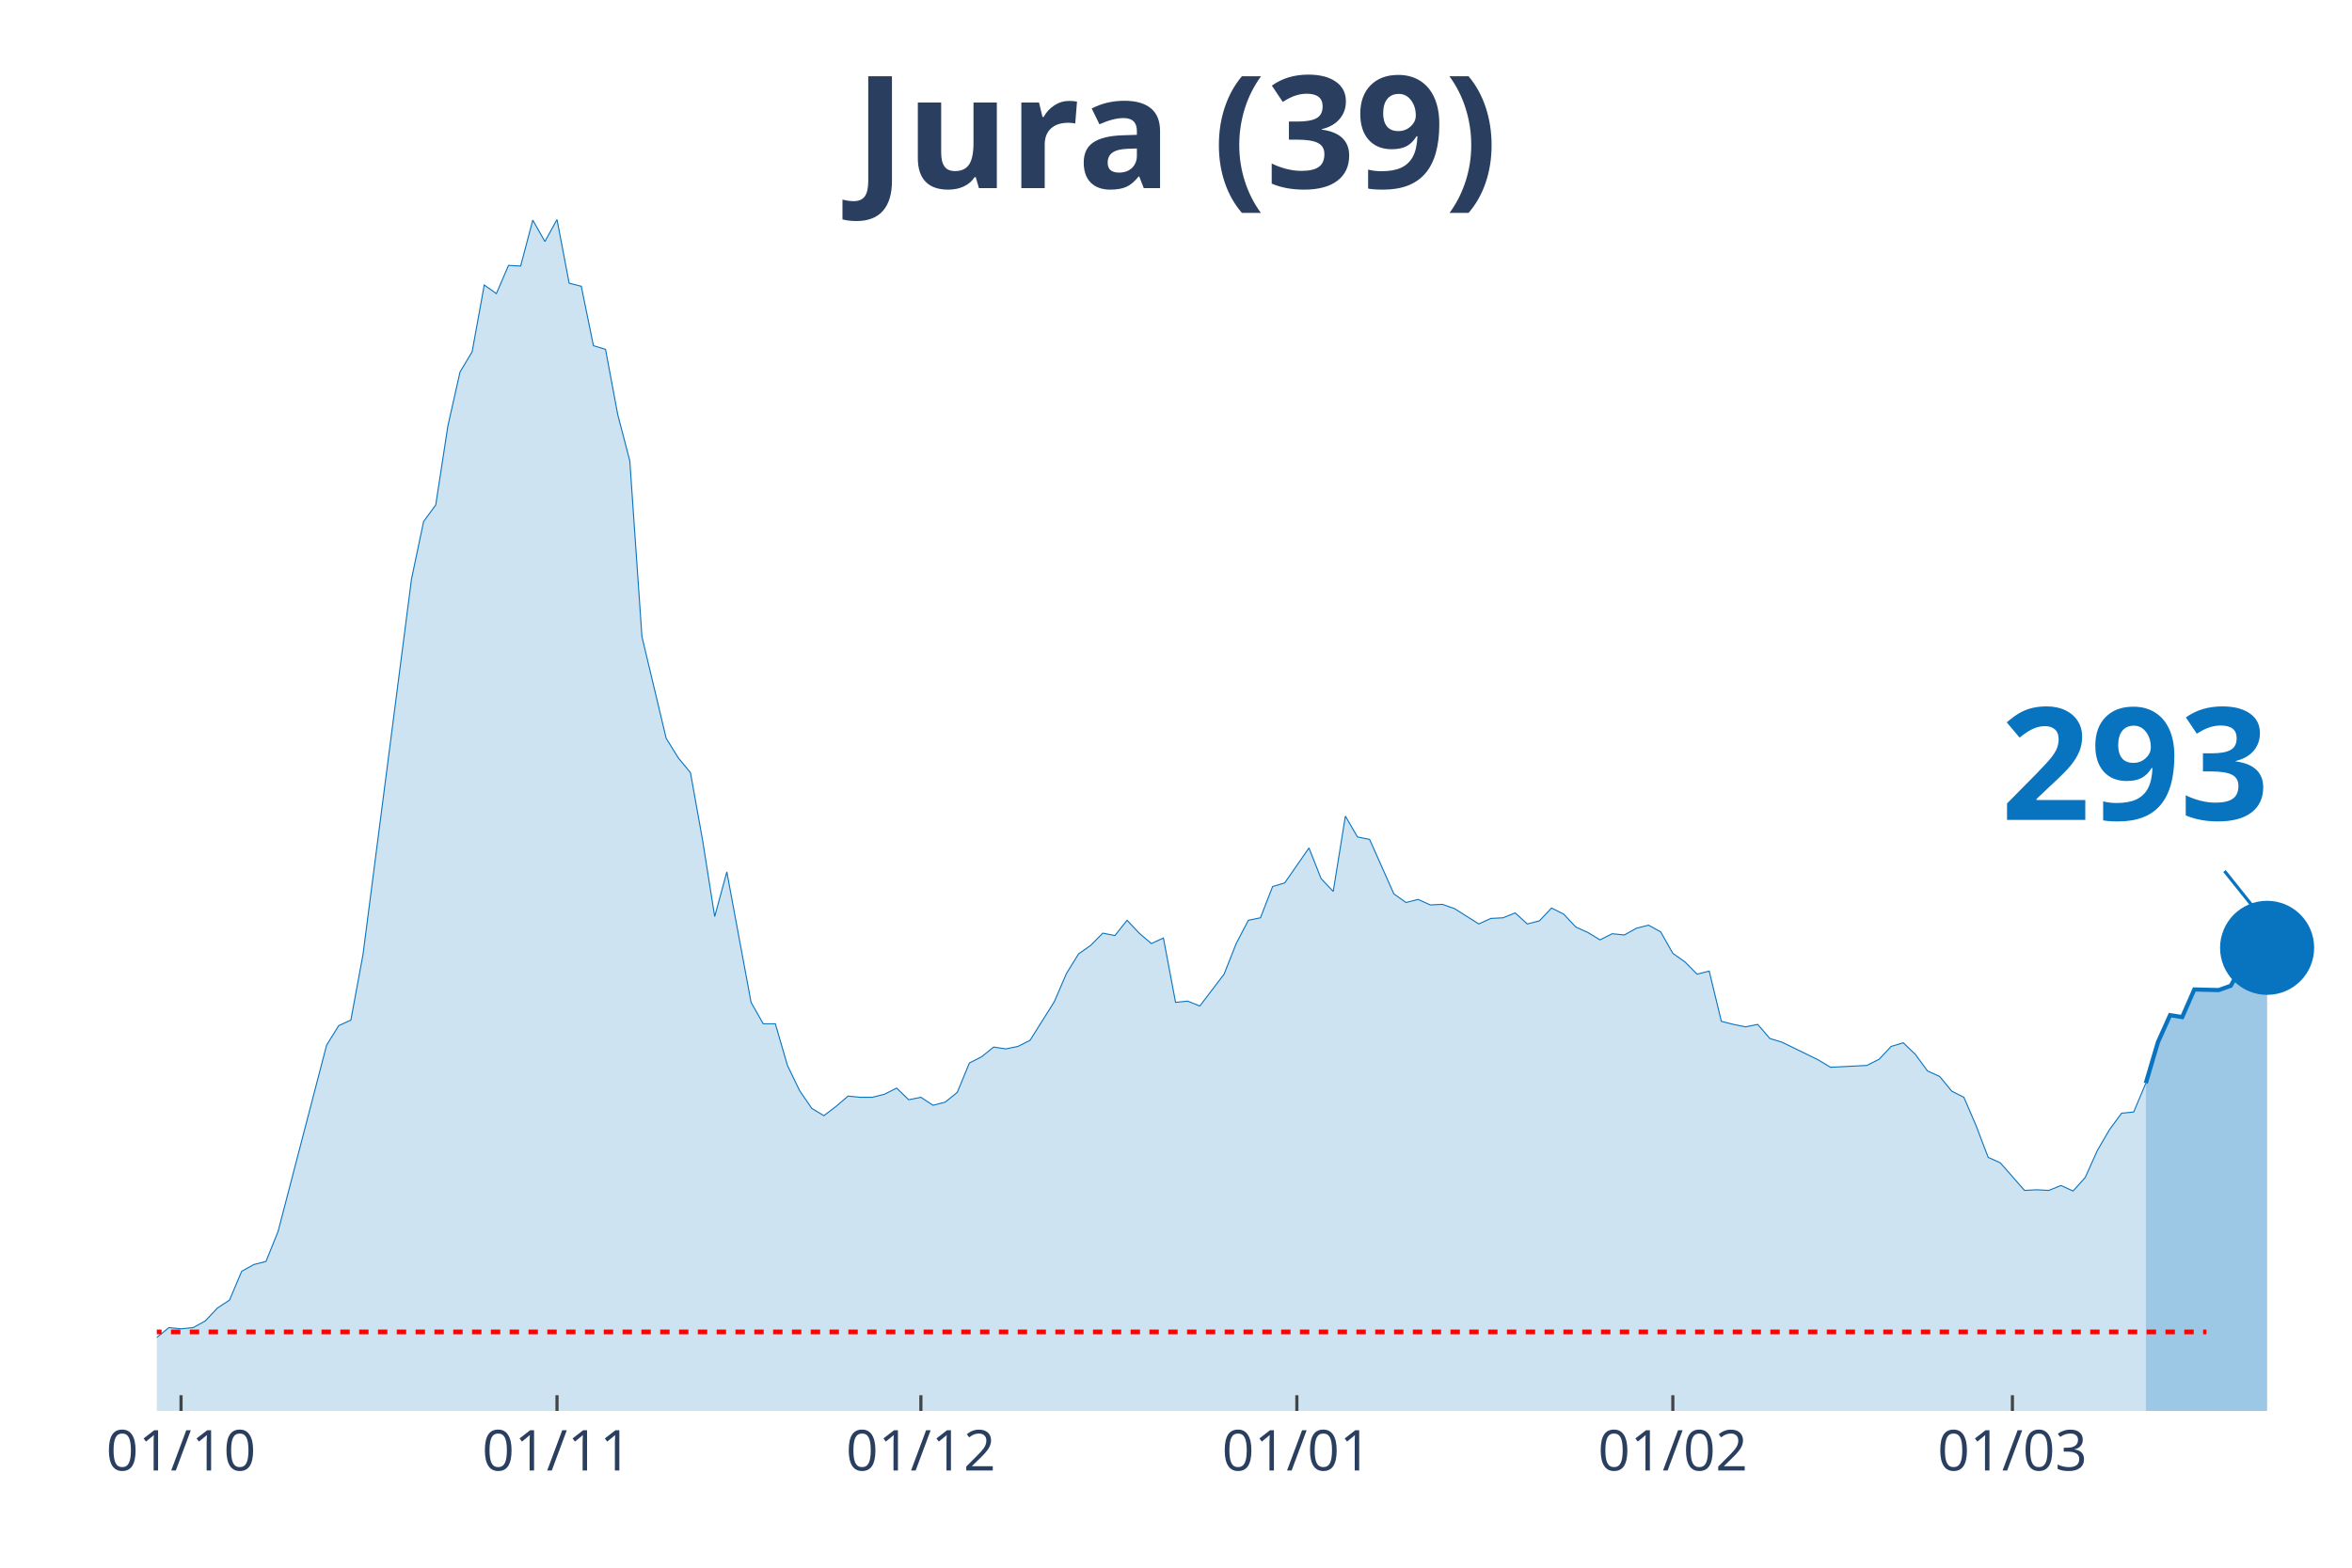
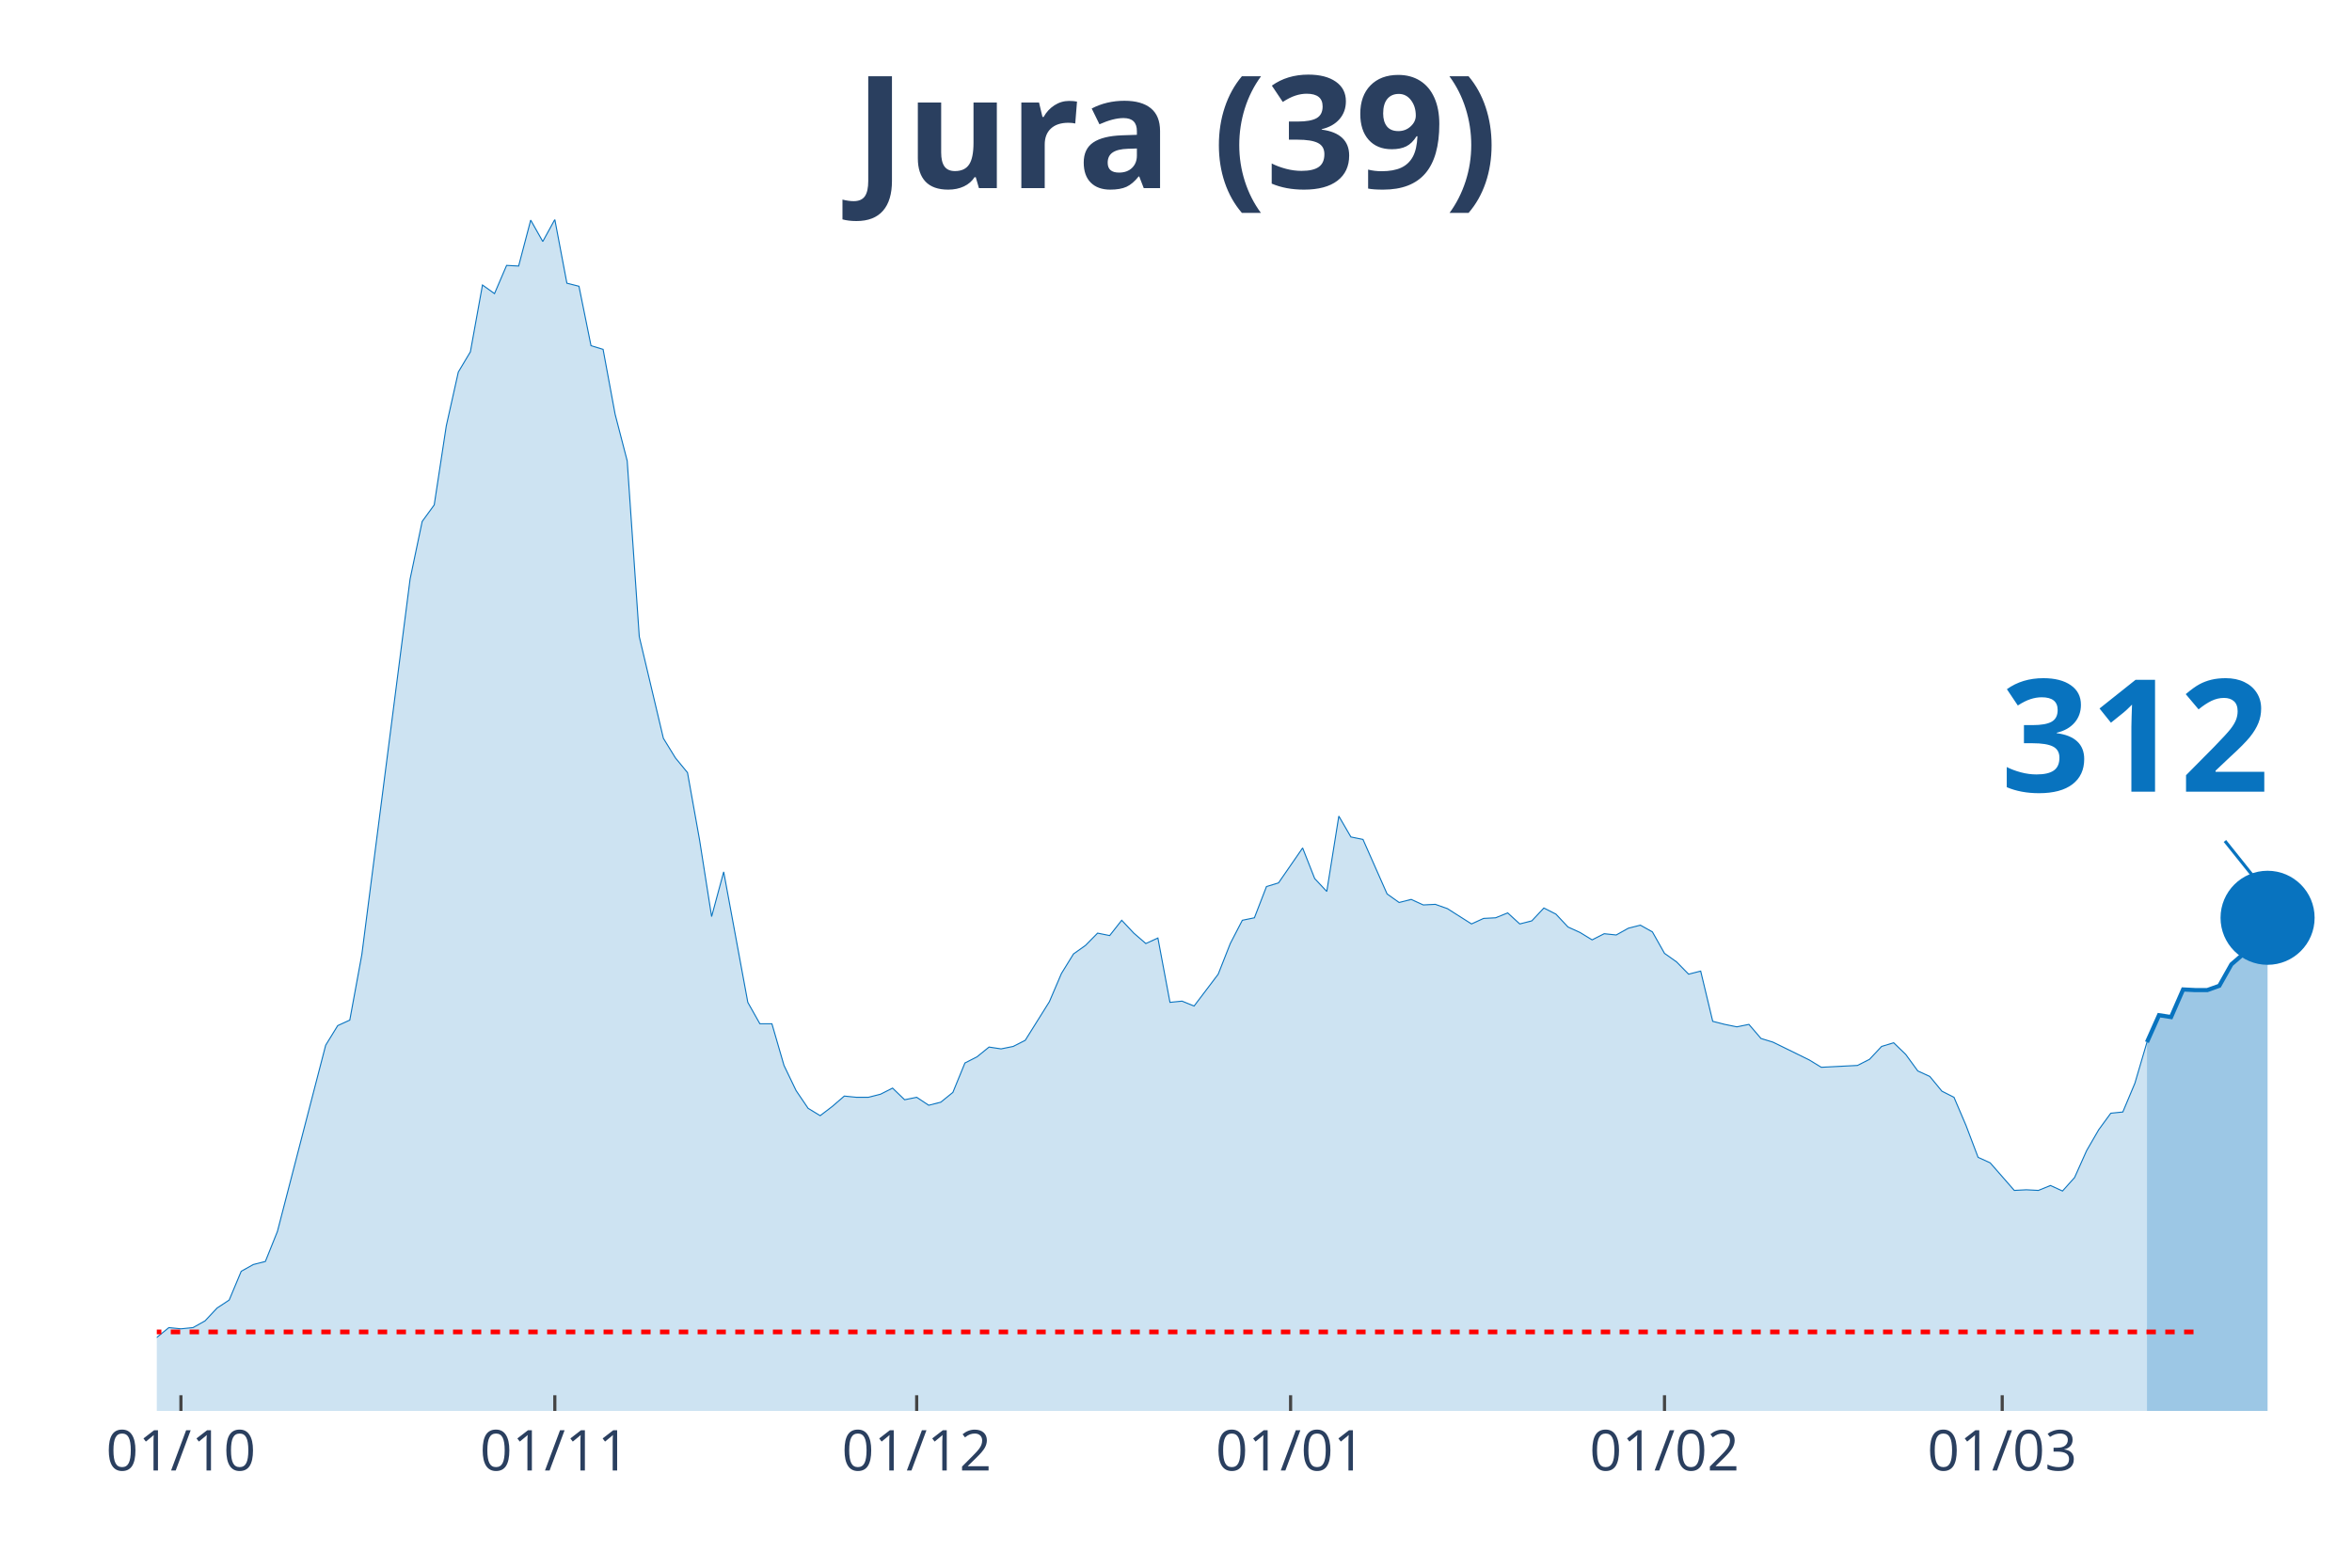
<svg xmlns="http://www.w3.org/2000/svg" class="main-svg" width="1125" height="750" style="" viewBox="0 0 750 500">
  <rect x="0" y="0" width="750" height="500" style="fill: rgb(0, 0, 0); fill-opacity: 0;" />
-   <defs id="defs-aa5eca">
+   <defs id="defs-4c3049">
    <g class="clips">
-       <clipPath id="clipaa5ecaxyplot" class="plotclip">
+       <clipPath id="clip4c3049xyplot" class="plotclip">
        <rect width="700" height="380" />
      </clipPath>
-       <clipPath class="axesclip" id="clipaa5ecax">
+       <clipPath class="axesclip" id="clip4c3049x">
        <rect x="50" y="0" width="700" height="500" />
      </clipPath>
-       <clipPath class="axesclip" id="clipaa5ecay">
+       <clipPath class="axesclip" id="clip4c3049y">
        <rect x="0" y="70" width="750" height="380" />
      </clipPath>
-       <clipPath class="axesclip" id="clipaa5ecaxy">
+       <clipPath class="axesclip" id="clip4c3049xy">
        <rect x="50" y="70" width="700" height="380" />
      </clipPath>
    </g>
    <g class="gradients" />
  </defs>
  <g class="bglayer">
    <rect class="bg" x="50" y="70" width="700" height="380" style="fill: rgb(0, 0, 0); fill-opacity: 0; stroke-width: 0;" />
  </g>
  <g class="layer-below">
    <g class="imagelayer" />
    <g class="shapelayer" />
  </g>
  <g class="cartesianlayer">
    <g class="subplot xy">
      <g class="layer-subplot">
        <g class="shapelayer" />
        <g class="imagelayer" />
      </g>
      <g class="gridlayer">
        <g class="x">
-           <path class="xgrid crisp" transform="translate(57.73,0)" d="M0,70v380" style="stroke: rgb(255, 255, 255); stroke-opacity: 1; stroke-width: 1px;" />
-           <path class="xgrid crisp" transform="translate(177.62,0)" d="M0,70v380" style="stroke: rgb(255, 255, 255); stroke-opacity: 1; stroke-width: 1px;" />
-           <path class="xgrid crisp" transform="translate(293.65,0)" d="M0,70v380" style="stroke: rgb(255, 255, 255); stroke-opacity: 1; stroke-width: 1px;" />
-           <path class="xgrid crisp" transform="translate(413.54,0)" d="M0,70v380" style="stroke: rgb(255, 255, 255); stroke-opacity: 1; stroke-width: 1px;" />
-           <path class="xgrid crisp" transform="translate(533.43,0)" d="M0,70v380" style="stroke: rgb(255, 255, 255); stroke-opacity: 1; stroke-width: 1px;" />
-           <path class="xgrid crisp" transform="translate(641.71,0)" d="M0,70v380" style="stroke: rgb(255, 255, 255); stroke-opacity: 1; stroke-width: 1px;" />
+           <path class="xgrid crisp" transform="translate(57.69,0)" d="M0,70v380" style="stroke: rgb(255, 255, 255); stroke-opacity: 1; stroke-width: 1px;" />
+           <path class="xgrid crisp" transform="translate(176.92,0)" d="M0,70v380" style="stroke: rgb(255, 255, 255); stroke-opacity: 1; stroke-width: 1px;" />
+           <path class="xgrid crisp" transform="translate(292.31,0)" d="M0,70v380" style="stroke: rgb(255, 255, 255); stroke-opacity: 1; stroke-width: 1px;" />
+           <path class="xgrid crisp" transform="translate(411.54,0)" d="M0,70v380" style="stroke: rgb(255, 255, 255); stroke-opacity: 1; stroke-width: 1px;" />
+           <path class="xgrid crisp" transform="translate(530.77,0)" d="M0,70v380" style="stroke: rgb(255, 255, 255); stroke-opacity: 1; stroke-width: 1px;" />
+           <path class="xgrid crisp" transform="translate(638.46,0)" d="M0,70v380" style="stroke: rgb(255, 255, 255); stroke-opacity: 1; stroke-width: 1px;" />
        </g>
        <g class="y" />
      </g>
      <g class="zerolinelayer" />
      <path class="xlines-below" />
      <path class="ylines-below" />
      <g class="overlines-below" />
      <g class="xaxislayer-below" />
      <g class="yaxislayer-below" />
      <g class="overaxes-below" />
-       <g class="plot" transform="translate(50, 70)" clip-path="url('#clipaa5ecaxyplot')">
+       <g class="plot" transform="translate(50, 70)" clip-path="url('#clip4c3049xyplot')">
        <g class="scatterlayer mlayer">
-           <g class="trace scatter trace241200" style="stroke-miterlimit: 2;">
+           <g class="trace scatter trace1aff80" style="stroke-miterlimit: 2;">
            <g class="fills">
              <g>
-                 <path class="js-fill" d="M634.25,380L-525.97,380L-525.97,378.44L-479.56,379.41L-475.69,380L-278.45,376.29L-274.59,375.7L-212.71,377.26L-208.84,377.26L-154.7,373.55L-150.83,373.36L-139.23,372.58L-135.36,371.6L-112.15,369.06L-108.29,368.08L-88.95,367.69L-85.08,367.11L-81.22,367.89L-77.35,365.93L-69.61,363.78L-65.75,364.96L-54.14,361.63L-50.28,363.98L-46.41,364.96L-42.54,363.39L-38.67,360.27L-34.81,359.88L-27.07,356.95L-23.2,355.38L-19.34,355.19L-15.47,355.97L-3.87,358.51L0,356.56L3.87,353.43L7.73,353.82L11.6,353.43L15.47,351.28L19.34,347.18L23.2,344.64L27.07,335.46L30.94,333.31L34.81,332.33L38.67,322.76L54.14,263.36L58.01,257.11L61.88,255.35L65.75,234.45L81.22,114.68L85.08,96.32L88.95,91.04L92.82,65.84L96.69,48.65L100.55,42.2L104.42,20.9L108.29,23.64L112.15,14.65L116.02,14.85L119.89,0.2L123.76,7.03L127.62,0L131.49,20.32L135.36,21.3L139.23,40.25L143.09,41.42L146.96,62.13L150.83,76.98L154.7,133.05L162.43,165.48L166.3,171.73L170.17,176.42L174.03,197.91L177.9,222.33L181.77,208.07L189.5,249.69L193.37,256.52L197.24,256.52L201.1,269.81L204.97,277.82L208.84,283.49L212.71,285.83L216.57,282.9L220.44,279.58L224.31,279.97L228.18,279.97L232.04,278.99L235.91,277.04L239.78,280.75L243.65,279.97L247.51,282.51L251.38,281.53L255.25,278.41L259.12,269.03L262.98,267.07L266.85,263.95L270.72,264.53L274.59,263.75L278.45,261.8L286.19,249.49L290.06,240.5L293.92,234.25L297.79,231.52L301.66,227.61L305.52,228.39L309.39,223.51L313.26,227.61L317.13,230.93L320.99,229.17L324.86,249.69L328.73,249.3L332.6,250.86L336.46,245.78L340.33,240.7L344.2,230.93L348.07,223.51L351.93,222.72L355.8,212.76L359.67,211.59L367.4,200.45L371.27,210.22L375.14,214.32L379.01,190.29L382.87,196.94L386.74,197.72L394.48,215.11L398.34,217.84L402.21,216.86L406.08,218.62L409.94,218.43L413.81,219.79L421.55,224.68L425.41,222.92L429.28,222.72L433.15,221.16L437.02,224.68L440.88,223.7L444.75,219.6L448.62,221.55L452.49,225.66L456.35,227.41L460.22,229.76L464.09,227.8L467.96,228.2L471.82,226.05L475.69,225.07L479.56,227.22L483.43,234.06L487.29,236.79L491.16,240.7L495.03,239.72L498.9,255.74L502.76,256.72L506.63,257.5L510.5,256.72L514.36,261.21L518.23,262.39L529.83,268.05L533.7,270.4L545.3,269.81L549.17,267.86L553.04,263.75L556.91,262.58L560.77,266.29L564.64,271.57L568.51,273.33L572.38,278.02L576.24,279.97L580.11,288.96L583.98,299.12L587.85,300.87L595.58,309.67L599.45,309.47L603.31,309.67L607.18,308.1L611.05,309.86L614.92,305.56L618.78,296.97L622.65,290.32L626.52,285.05L630.39,284.66L634.25,275.48" style="fill: rgb(8, 115, 191); fill-opacity: 0.2; stroke-width: 0;" />
+                 <path class="js-fill" d="M634.62,380L-523.08,380L-523.08,378.44L-476.92,379.41L-473.08,380L-276.92,376.29L-273.08,375.7L-211.54,377.26L-207.69,377.26L-153.85,373.55L-150,373.36L-138.46,372.58L-134.62,371.6L-111.54,369.06L-107.69,368.08L-88.46,367.69L-84.62,367.11L-80.77,367.89L-76.92,365.93L-69.23,363.78L-65.38,364.96L-53.85,361.63L-50,363.98L-46.15,364.96L-42.31,363.39L-38.46,360.27L-34.62,359.88L-26.92,356.95L-23.08,355.38L-19.23,355.19L-15.38,355.97L-3.85,358.51L0,356.56L3.85,353.43L7.69,353.82L11.54,353.43L15.38,351.28L19.23,347.18L23.08,344.64L26.92,335.46L30.77,333.31L34.62,332.33L38.46,322.76L53.85,263.36L57.69,257.11L61.54,255.35L65.38,234.45L80.77,114.68L84.62,96.32L88.46,91.04L92.31,65.84L96.15,48.65L100,42.2L103.85,20.9L107.69,23.64L111.54,14.65L115.38,14.85L119.23,0.2L123.08,7.03L126.92,0L130.77,20.32L134.62,21.3L138.46,40.25L142.31,41.42L146.15,62.13L150,76.98L153.85,133.05L161.54,165.48L165.38,171.73L169.23,176.42L173.08,197.91L176.92,222.33L180.77,208.07L188.46,249.69L192.31,256.52L196.15,256.52L200,269.81L203.85,277.82L207.69,283.49L211.54,285.83L215.38,282.9L219.23,279.58L223.08,279.97L226.92,279.97L230.77,278.99L234.62,277.04L238.46,280.75L242.31,279.97L246.15,282.51L250,281.53L253.85,278.41L257.69,269.03L261.54,267.07L265.38,263.95L269.23,264.53L273.08,263.75L276.92,261.8L284.62,249.49L288.46,240.5L292.31,234.25L296.15,231.52L300,227.61L303.85,228.39L307.69,223.51L311.54,227.61L315.38,230.93L319.23,229.17L323.08,249.69L326.92,249.3L330.77,250.86L334.62,245.78L338.46,240.7L342.31,230.93L346.15,223.51L350,222.72L353.85,212.76L357.69,211.59L365.38,200.45L369.23,210.22L373.08,214.32L376.92,190.29L380.77,196.94L384.62,197.72L392.31,215.11L396.15,217.84L400,216.86L403.85,218.62L407.69,218.43L411.54,219.79L419.23,224.68L423.08,222.92L426.92,222.72L430.77,221.16L434.62,224.68L438.46,223.7L442.31,219.6L446.15,221.55L450,225.66L453.85,227.41L457.69,229.76L461.54,227.8L465.38,228.2L469.23,226.05L473.08,225.07L476.92,227.22L480.77,234.06L484.62,236.79L488.46,240.7L492.31,239.72L496.15,255.74L500,256.72L503.85,257.5L507.69,256.72L511.54,261.21L515.38,262.39L526.92,268.05L530.77,270.4L542.31,269.81L546.15,267.86L550,263.75L553.85,262.58L557.69,266.29L561.54,271.57L565.38,273.33L569.23,278.02L573.08,279.97L576.92,288.96L580.77,299.12L584.62,300.87L592.31,309.67L596.15,309.47L600,309.67L603.85,308.1L607.69,309.86L611.54,305.56L615.38,296.97L619.23,290.32L623.08,285.05L626.92,284.66L630.77,275.48L634.62,262.39" style="fill: rgb(8, 115, 191); fill-opacity: 0.2; stroke-width: 0;" />
              </g>
            </g>
            <g class="errorbars" />
            <g class="lines">
-               <path class="js-line" d="M-525.97,378.44L-479.56,379.41L-475.69,380L-278.45,376.29L-274.59,375.7L-212.71,377.26L-208.84,377.26L-154.7,373.55L-150.83,373.36L-139.23,372.58L-135.36,371.6L-112.15,369.06L-108.29,368.08L-88.95,367.69L-85.08,367.11L-81.22,367.89L-77.35,365.93L-69.61,363.78L-65.75,364.96L-54.14,361.63L-50.28,363.98L-46.41,364.96L-42.54,363.39L-38.67,360.27L-34.81,359.88L-27.07,356.95L-23.2,355.38L-19.34,355.19L-15.47,355.97L-3.87,358.51L0,356.56L3.87,353.43L7.73,353.82L11.6,353.43L15.47,351.28L19.34,347.18L23.2,344.64L27.07,335.46L30.94,333.31L34.81,332.33L38.67,322.76L54.14,263.36L58.01,257.11L61.88,255.35L65.75,234.45L81.22,114.68L85.08,96.32L88.95,91.04L92.82,65.84L96.69,48.65L100.55,42.2L104.42,20.9L108.29,23.64L112.15,14.65L116.02,14.85L119.89,0.2L123.76,7.03L127.62,0L131.49,20.32L135.36,21.3L139.23,40.25L143.09,41.42L146.96,62.13L150.83,76.98L154.7,133.05L162.43,165.48L166.3,171.73L170.17,176.42L174.03,197.91L177.9,222.33L181.77,208.07L189.5,249.69L193.37,256.52L197.24,256.52L201.1,269.81L204.97,277.82L208.84,283.49L212.71,285.83L216.57,282.9L220.44,279.58L224.31,279.97L228.18,279.97L232.04,278.99L235.91,277.04L239.78,280.75L243.65,279.97L247.51,282.51L251.38,281.53L255.25,278.41L259.12,269.03L262.98,267.07L266.85,263.95L270.72,264.53L274.59,263.75L278.45,261.8L286.19,249.49L290.06,240.5L293.92,234.25L297.79,231.52L301.66,227.61L305.52,228.39L309.39,223.51L313.26,227.61L317.13,230.93L320.99,229.17L324.86,249.69L328.73,249.3L332.6,250.86L336.46,245.78L340.33,240.7L344.2,230.93L348.07,223.51L351.93,222.72L355.8,212.76L359.67,211.59L367.4,200.45L371.27,210.22L375.14,214.32L379.01,190.29L382.87,196.94L386.74,197.72L394.48,215.11L398.34,217.84L402.21,216.86L406.08,218.62L409.94,218.43L413.81,219.79L421.55,224.68L425.41,222.92L429.28,222.72L433.15,221.16L437.02,224.68L440.88,223.7L444.75,219.6L448.62,221.55L452.49,225.66L456.35,227.41L460.22,229.76L464.09,227.8L467.96,228.2L471.82,226.05L475.69,225.07L479.56,227.22L483.43,234.06L487.29,236.79L491.16,240.7L495.03,239.72L498.9,255.74L502.76,256.72L506.63,257.5L510.5,256.72L514.36,261.21L518.23,262.39L529.83,268.05L533.7,270.4L545.3,269.81L549.17,267.86L553.04,263.75L556.91,262.58L560.77,266.29L564.64,271.57L568.51,273.33L572.38,278.02L576.24,279.97L580.11,288.96L583.98,299.12L587.85,300.87L595.58,309.67L599.45,309.47L603.31,309.67L607.18,308.1L611.05,309.86L614.92,305.56L618.78,296.97L622.65,290.32L626.52,285.05L630.39,284.66L634.25,275.48" style="vector-effect: non-scaling-stroke; fill: none; stroke: rgb(8, 115, 191); stroke-opacity: 1; stroke-width: 0.5px; opacity: 1;" />
+               <path class="js-line" d="M-523.08,378.44L-476.92,379.41L-473.08,380L-276.92,376.29L-273.08,375.7L-211.54,377.26L-207.69,377.26L-153.85,373.55L-150,373.36L-138.46,372.58L-134.62,371.6L-111.54,369.06L-107.69,368.08L-88.46,367.69L-84.62,367.11L-80.77,367.89L-76.92,365.93L-69.23,363.78L-65.38,364.96L-53.85,361.63L-50,363.98L-46.15,364.96L-42.31,363.39L-38.46,360.27L-34.62,359.88L-26.92,356.95L-23.08,355.38L-19.23,355.19L-15.38,355.97L-3.85,358.51L0,356.56L3.85,353.43L7.69,353.82L11.54,353.43L15.38,351.28L19.23,347.18L23.08,344.64L26.92,335.46L30.77,333.31L34.62,332.33L38.46,322.76L53.85,263.36L57.69,257.11L61.54,255.35L65.38,234.45L80.77,114.68L84.62,96.32L88.46,91.04L92.31,65.84L96.15,48.65L100,42.2L103.85,20.9L107.69,23.64L111.54,14.65L115.38,14.85L119.23,0.2L123.08,7.03L126.92,0L130.77,20.32L134.62,21.3L138.46,40.25L142.31,41.42L146.15,62.13L150,76.98L153.85,133.05L161.54,165.48L165.38,171.73L169.23,176.42L173.08,197.91L176.92,222.33L180.77,208.07L188.46,249.69L192.31,256.52L196.15,256.52L200,269.81L203.85,277.82L207.69,283.49L211.54,285.83L215.38,282.9L219.23,279.58L223.08,279.97L226.92,279.97L230.77,278.99L234.62,277.04L238.46,280.75L242.31,279.97L246.15,282.51L250,281.53L253.85,278.41L257.69,269.03L261.54,267.07L265.38,263.95L269.23,264.53L273.08,263.75L276.92,261.8L284.62,249.49L288.46,240.5L292.31,234.25L296.15,231.52L300,227.61L303.85,228.39L307.69,223.51L311.54,227.61L315.38,230.93L319.23,229.17L323.08,249.69L326.92,249.3L330.77,250.86L334.62,245.78L338.46,240.7L342.31,230.93L346.15,223.51L350,222.72L353.85,212.76L357.69,211.59L365.38,200.45L369.23,210.22L373.08,214.32L376.92,190.29L380.77,196.94L384.62,197.72L392.31,215.11L396.15,217.84L400,216.86L403.85,218.62L407.69,218.43L411.54,219.79L419.23,224.68L423.08,222.92L426.92,222.72L430.77,221.16L434.62,224.68L438.46,223.7L442.31,219.6L446.15,221.55L450,225.66L453.85,227.41L457.69,229.76L461.54,227.8L465.38,228.2L469.23,226.05L473.08,225.07L476.92,227.22L480.77,234.06L484.62,236.79L488.46,240.7L492.31,239.72L496.15,255.74L500,256.72L503.85,257.5L507.69,256.72L511.54,261.21L515.38,262.39L526.92,268.05L530.77,270.4L542.31,269.81L546.15,267.86L550,263.75L553.85,262.58L557.69,266.29L561.54,271.57L565.38,273.33L569.23,278.02L573.08,279.97L576.92,288.96L580.77,299.12L584.62,300.87L592.31,309.67L596.15,309.47L600,309.67L603.85,308.1L607.69,309.86L611.54,305.56L615.38,296.97L619.23,290.32L623.08,285.05L626.92,284.66L630.77,275.48L634.62,262.39" style="vector-effect: non-scaling-stroke; fill: none; stroke: rgb(8, 115, 191); stroke-opacity: 1; stroke-width: 0.5px; opacity: 1;" />
            </g>
            <g class="points" />
            <g class="text" />
          </g>
-           <g class="trace scatter trace363186" style="stroke-miterlimit: 2;">
+           <g class="trace scatter trace1b990e" style="stroke-miterlimit: 2;">
            <g class="fills">
              <g>
-                 <path class="js-fill" d="M672.93,380L634.25,380L634.25,275.48L638.12,262.39L641.99,253.79L645.86,254.38L649.72,245.58L657.46,245.78L661.33,244.41L665.19,237.57L669.06,234.25L672.93,232.3" style="fill: rgb(8, 115, 191); fill-opacity: 0.4; stroke-width: 0;" />
+                 <path class="js-fill" d="M673.08,380L634.62,380L634.62,262.39L638.46,253.79L642.31,254.38L646.15,245.58L650,245.78L653.85,245.78L657.69,244.41L661.54,237.57L665.38,234.25L669.23,232.3L673.08,222.72" style="fill: rgb(8, 115, 191); fill-opacity: 0.4; stroke-width: 0;" />
              </g>
            </g>
            <g class="errorbars" />
            <g class="lines">
-               <path class="js-line" d="M634.25,275.48L638.12,262.39L641.99,253.79L645.86,254.38L649.72,245.58L657.46,245.78L661.33,244.41L665.19,237.57L669.06,234.25L672.93,232.3" style="vector-effect: non-scaling-stroke; fill: none; stroke: rgb(8, 115, 191); stroke-opacity: 1; stroke-width: 2px; opacity: 1;" />
+               <path class="js-line" d="M634.62,262.39L638.46,253.79L642.31,254.38L646.15,245.58L650,245.78L653.85,245.78L657.69,244.41L661.54,237.57L665.38,234.25L669.23,232.3L673.08,222.72" style="vector-effect: non-scaling-stroke; fill: none; stroke: rgb(8, 115, 191); stroke-opacity: 1; stroke-width: 2px; opacity: 1;" />
            </g>
            <g class="points" />
            <g class="text" />
          </g>
-           <g class="trace scatter trace841279" style="stroke-miterlimit: 2; opacity: 1;">
+           <g class="trace scatter trace1b33cb" style="stroke-miterlimit: 2; opacity: 1;">
            <g class="fills" />
            <g class="errorbars" />
            <g class="lines" />
            <g class="points">
-               <path class="point" transform="translate(672.93,232.3)" d="M15,0A15,15 0 1,1 0,-15A15,15 0 0,1 15,0Z" style="opacity: 1; stroke-width: 0px; fill: rgb(8, 115, 191); fill-opacity: 1;" />
+               <path class="point" transform="translate(673.08,222.72)" d="M15,0A15,15 0 1,1 0,-15A15,15 0 0,1 15,0Z" style="opacity: 1; stroke-width: 0px; fill: rgb(8, 115, 191); fill-opacity: 1;" />
            </g>
            <g class="text" />
          </g>
        </g>
      </g>
      <g class="overplot" />
      <path class="xlines-above crisp" style="fill: none; stroke-width: 1px; stroke: rgb(0, 0, 0); stroke-opacity: 0;" d="" />
      <path class="ylines-above crisp" style="fill: none;" d="M0,0" />
      <g class="overlines-above" />
      <g class="xaxislayer-above">
-         <path class="xtick ticks crisp" d="M0,450v-5" transform="translate(57.73,0)" style="stroke: rgb(68, 68, 68); stroke-opacity: 1; stroke-width: 1px;" />
-         <path class="xtick ticks crisp" d="M0,450v-5" transform="translate(177.62,0)" style="stroke: rgb(68, 68, 68); stroke-opacity: 1; stroke-width: 1px;" />
-         <path class="xtick ticks crisp" d="M0,450v-5" transform="translate(293.65,0)" style="stroke: rgb(68, 68, 68); stroke-opacity: 1; stroke-width: 1px;" />
-         <path class="xtick ticks crisp" d="M0,450v-5" transform="translate(413.54,0)" style="stroke: rgb(68, 68, 68); stroke-opacity: 1; stroke-width: 1px;" />
-         <path class="xtick ticks crisp" d="M0,450v-5" transform="translate(533.43,0)" style="stroke: rgb(68, 68, 68); stroke-opacity: 1; stroke-width: 1px;" />
-         <path class="xtick ticks crisp" d="M0,450v-5" transform="translate(641.71,0)" style="stroke: rgb(68, 68, 68); stroke-opacity: 1; stroke-width: 1px;" />
+         <path class="xtick ticks crisp" d="M0,450v-5" transform="translate(57.69,0)" style="stroke: rgb(68, 68, 68); stroke-opacity: 1; stroke-width: 1px;" />
+         <path class="xtick ticks crisp" d="M0,450v-5" transform="translate(176.92,0)" style="stroke: rgb(68, 68, 68); stroke-opacity: 1; stroke-width: 1px;" />
+         <path class="xtick ticks crisp" d="M0,450v-5" transform="translate(292.31,0)" style="stroke: rgb(68, 68, 68); stroke-opacity: 1; stroke-width: 1px;" />
+         <path class="xtick ticks crisp" d="M0,450v-5" transform="translate(411.54,0)" style="stroke: rgb(68, 68, 68); stroke-opacity: 1; stroke-width: 1px;" />
+         <path class="xtick ticks crisp" d="M0,450v-5" transform="translate(530.77,0)" style="stroke: rgb(68, 68, 68); stroke-opacity: 1; stroke-width: 1px;" />
+         <path class="xtick ticks crisp" d="M0,450v-5" transform="translate(638.46,0)" style="stroke: rgb(68, 68, 68); stroke-opacity: 1; stroke-width: 1px;" />
        <g class="xtick">
-           <text text-anchor="middle" x="0" y="469" transform="translate(57.73,0)" style="font-family: 'Open Sans', verdana, arial, sans-serif; font-size: 18px; fill: rgb(42, 63, 95); fill-opacity: 1; white-space: pre;">01/10</text>
+           <text text-anchor="middle" x="0" y="469" transform="translate(57.69,0)" style="font-family: 'Open Sans', verdana, arial, sans-serif; font-size: 18px; fill: rgb(42, 63, 95); fill-opacity: 1; white-space: pre;">01/10</text>
        </g>
        <g class="xtick">
-           <text text-anchor="middle" x="0" y="469" transform="translate(177.62,0)" style="font-family: 'Open Sans', verdana, arial, sans-serif; font-size: 18px; fill: rgb(42, 63, 95); fill-opacity: 1; white-space: pre;">01/11</text>
+           <text text-anchor="middle" x="0" y="469" transform="translate(176.92,0)" style="font-family: 'Open Sans', verdana, arial, sans-serif; font-size: 18px; fill: rgb(42, 63, 95); fill-opacity: 1; white-space: pre;">01/11</text>
        </g>
        <g class="xtick">
-           <text text-anchor="middle" x="0" y="469" transform="translate(293.65,0)" style="font-family: 'Open Sans', verdana, arial, sans-serif; font-size: 18px; fill: rgb(42, 63, 95); fill-opacity: 1; white-space: pre;">01/12</text>
+           <text text-anchor="middle" x="0" y="469" transform="translate(292.31,0)" style="font-family: 'Open Sans', verdana, arial, sans-serif; font-size: 18px; fill: rgb(42, 63, 95); fill-opacity: 1; white-space: pre;">01/12</text>
        </g>
        <g class="xtick">
-           <text text-anchor="middle" x="0" y="469" transform="translate(413.54,0)" style="font-family: 'Open Sans', verdana, arial, sans-serif; font-size: 18px; fill: rgb(42, 63, 95); fill-opacity: 1; white-space: pre;">01/01</text>
+           <text text-anchor="middle" x="0" y="469" transform="translate(411.54,0)" style="font-family: 'Open Sans', verdana, arial, sans-serif; font-size: 18px; fill: rgb(42, 63, 95); fill-opacity: 1; white-space: pre;">01/01</text>
        </g>
        <g class="xtick">
-           <text text-anchor="middle" x="0" y="469" transform="translate(533.43,0)" style="font-family: 'Open Sans', verdana, arial, sans-serif; font-size: 18px; fill: rgb(42, 63, 95); fill-opacity: 1; white-space: pre;">01/02</text>
+           <text text-anchor="middle" x="0" y="469" transform="translate(530.77,0)" style="font-family: 'Open Sans', verdana, arial, sans-serif; font-size: 18px; fill: rgb(42, 63, 95); fill-opacity: 1; white-space: pre;">01/02</text>
        </g>
        <g class="xtick">
-           <text text-anchor="middle" x="0" y="469" transform="translate(641.71,0)" style="font-family: 'Open Sans', verdana, arial, sans-serif; font-size: 18px; fill: rgb(42, 63, 95); fill-opacity: 1; white-space: pre;">01/03</text>
+           <text text-anchor="middle" x="0" y="469" transform="translate(638.46,0)" style="font-family: 'Open Sans', verdana, arial, sans-serif; font-size: 18px; fill: rgb(42, 63, 95); fill-opacity: 1; white-space: pre;">01/03</text>
        </g>
      </g>
      <g class="yaxislayer-above" />
      <g class="overaxes-above" />
    </g>
  </g>
  <g class="polarlayer" />
  <g class="ternarylayer" />
  <g class="geolayer" />
  <g class="funnelarealayer" />
  <g class="pielayer" />
  <g class="treemaplayer" />
  <g class="sunburstlayer" />
  <g class="glimages" />
-   <defs id="topdefs-aa5eca">
+   <defs id="topdefs-4c3049">
    <g class="clips" />
  </defs>
  <g class="layer-above">
    <g class="imagelayer" />
    <g class="shapelayer">
-       <path data-index="0" fill-rule="evenodd" d="M-2123.48,424.81L703.59,424.81" clip-path="url('#clipaa5ecaxy')" style="opacity: 1; stroke: rgb(255, 0, 0); stroke-opacity: 1; fill: rgb(0, 0, 0); fill-opacity: 0; stroke-dasharray: 3px, 3px; stroke-width: 1.5px;" />
+       <path data-index="0" fill-rule="evenodd" d="M-2111.54,424.81L700,424.81" clip-path="url('#clip4c3049xy')" style="opacity: 1; stroke: rgb(255, 0, 0); stroke-opacity: 1; fill: rgb(0, 0, 0); fill-opacity: 0; stroke-dasharray: 3px, 3px; stroke-width: 1.5px;" />
    </g>
  </g>
  <g class="infolayer">
    <g class="g-gtitle">
      <text class="gtitle" x="375" y="25" text-anchor="middle" dy="0.7em" style="font-family: 'Open Sans', verdana, arial, sans-serif; font-size: 50px; fill: rgb(42, 63, 95); opacity: 1; font-weight: normal; white-space: pre;">
        <tspan style="font-weight:bold">Jura (39)</tspan>
      </text>
    </g>
    <g class="g-xtitle" />
    <g class="annotation" data-index="0" style="opacity: 1;">
-       <g class="annotation-text-g" transform="rotate(0,680.93,242.3)">
-         <g class="cursor-pointer" transform="translate(623, 206)">
+       <g class="annotation-text-g" transform="rotate(0,681.08,232.72)">
+         <g class="cursor-pointer" transform="translate(623, 197)">
          <rect class="bg" x="0.5" y="0.5" width="115" height="71" style="stroke-width: 1px; stroke: rgb(0, 0, 0); stroke-opacity: 0; fill: rgb(255, 255, 255); fill-opacity: 0.6;" />
          <text class="annotation-text" text-anchor="middle" x="57.812" y="55.5" style="font-family: 'Open Sans', verdana, arial, sans-serif; font-size: 50px; fill: rgb(8, 115, 191); fill-opacity: 1; white-space: pre;">
-             <tspan style="font-weight:bold">293 </tspan>
+             <tspan style="font-weight:bold">312 </tspan>
          </text>
        </g>
      </g>
      <g class="annotation-arrow-g" style="opacity: 1;">
-         <path d="M709.33,277.8L720.93,292.3" style="stroke-width: 1px; stroke: rgb(8, 115, 191); stroke-opacity: 1; stroke-dasharray: 0px, 0px, 18.569px, 18.569px;" />
+         <path d="M709.48,268.22L721.08,282.72" style="stroke-width: 1px; stroke: rgb(8, 115, 191); stroke-opacity: 1; stroke-dasharray: 0px, 0px, 18.569px, 18.569px;" />
      </g>
    </g>
  </g>
</svg>
